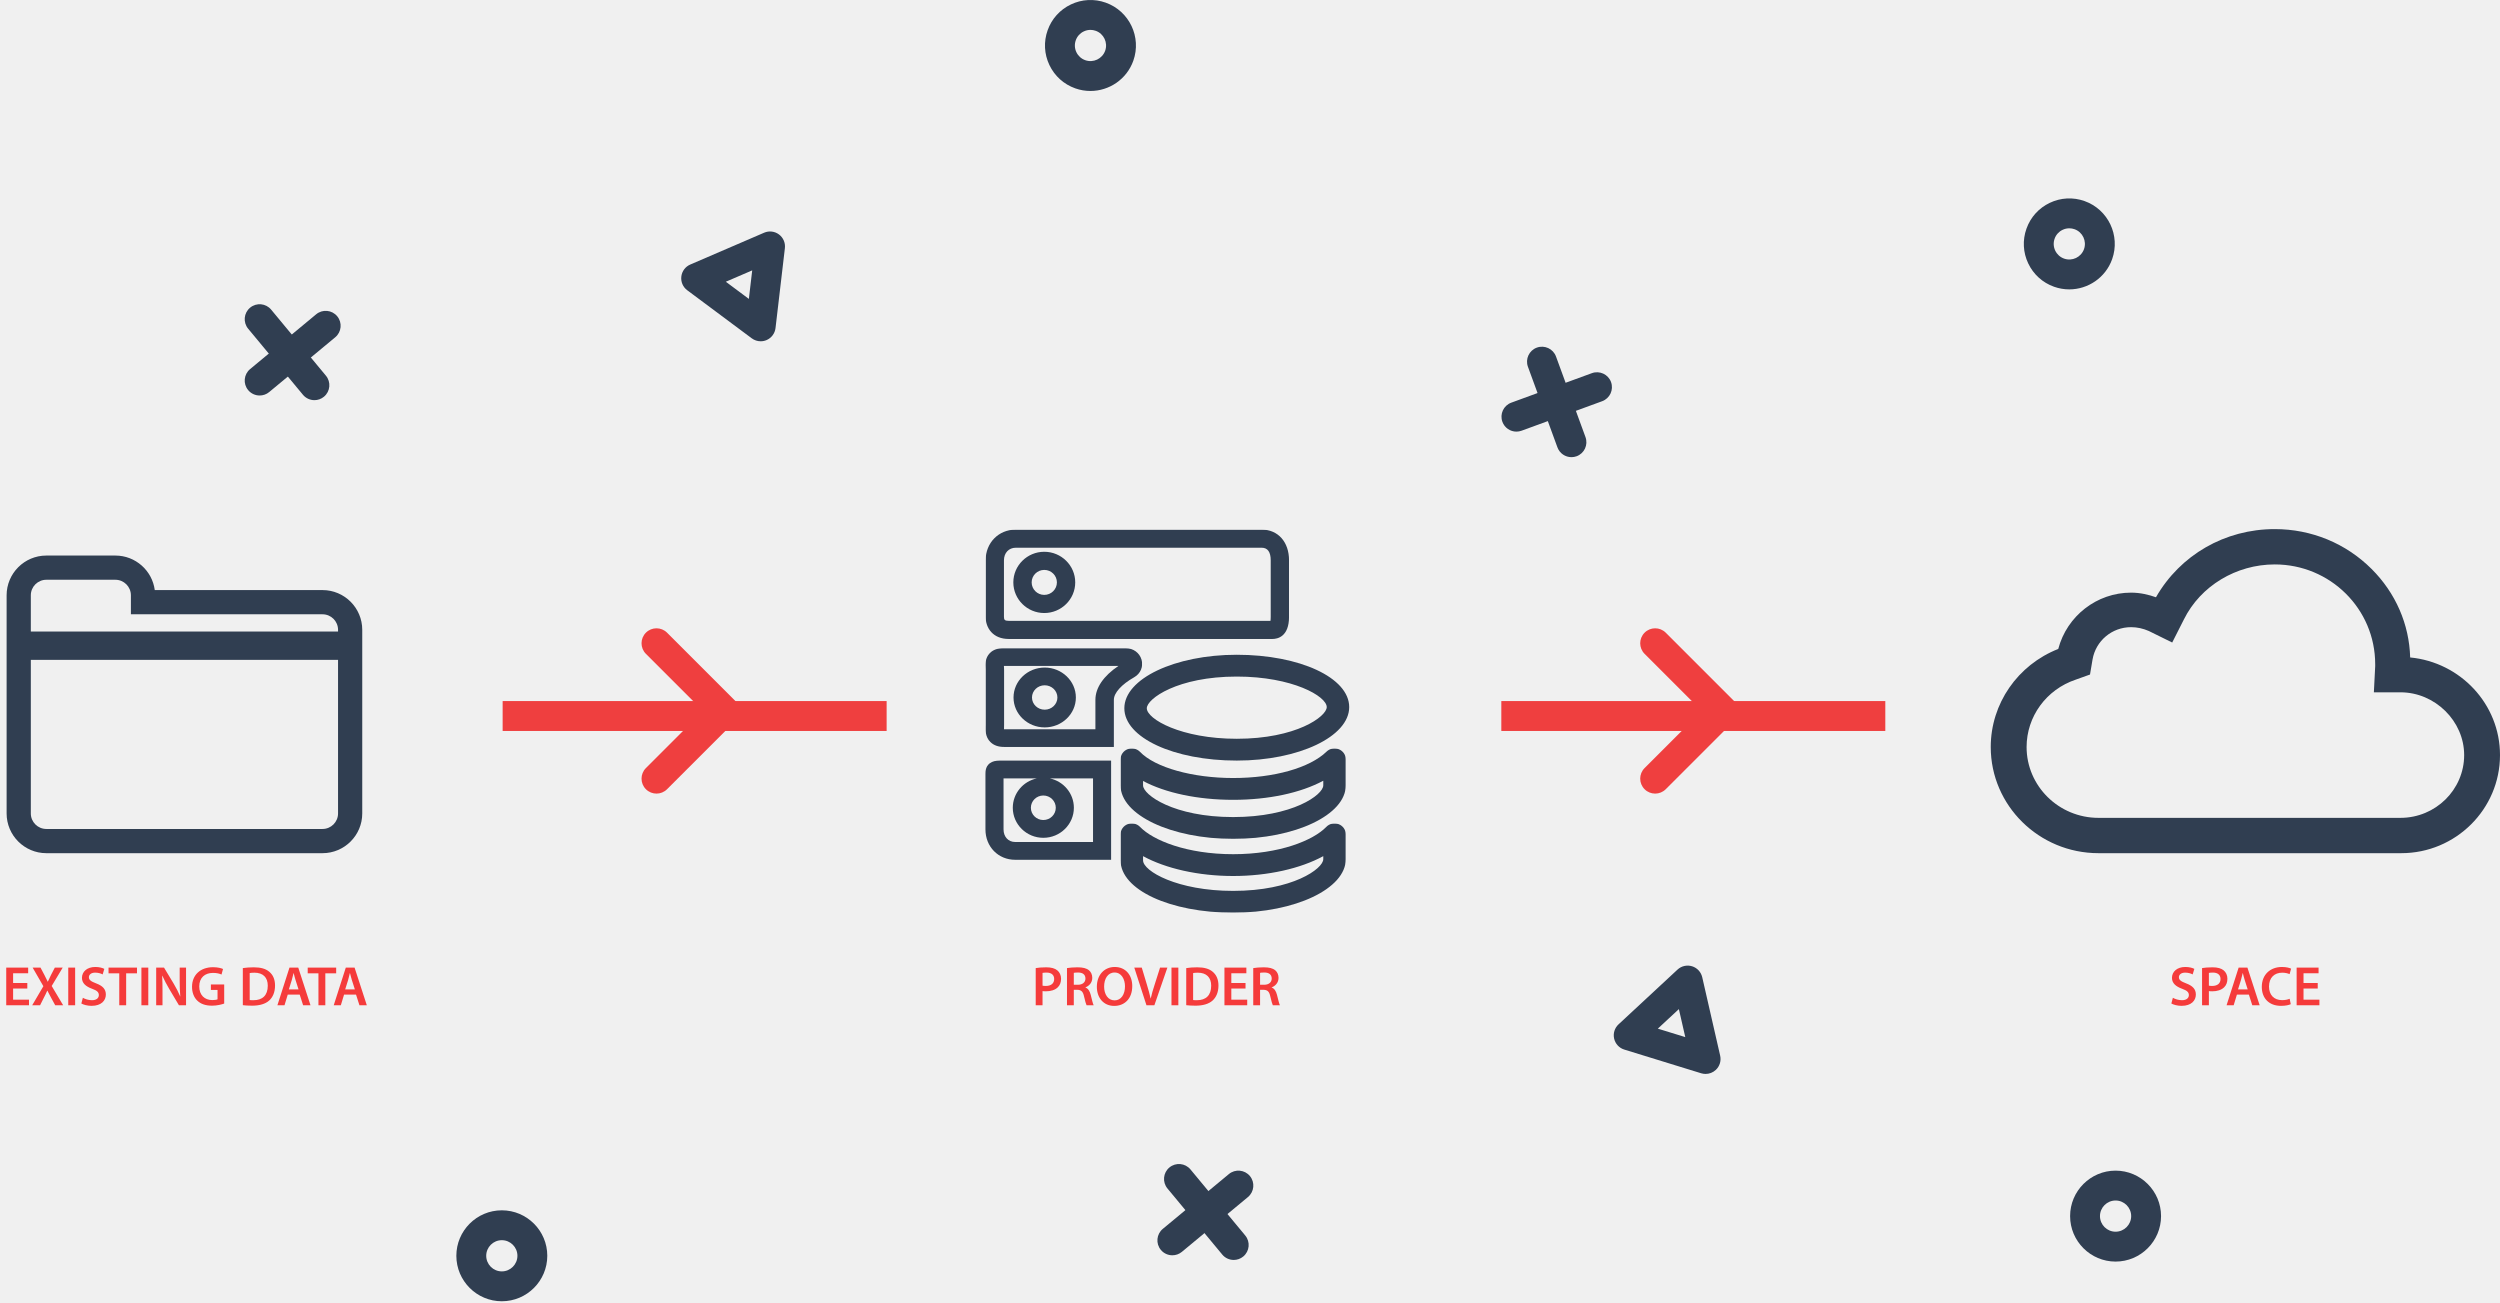
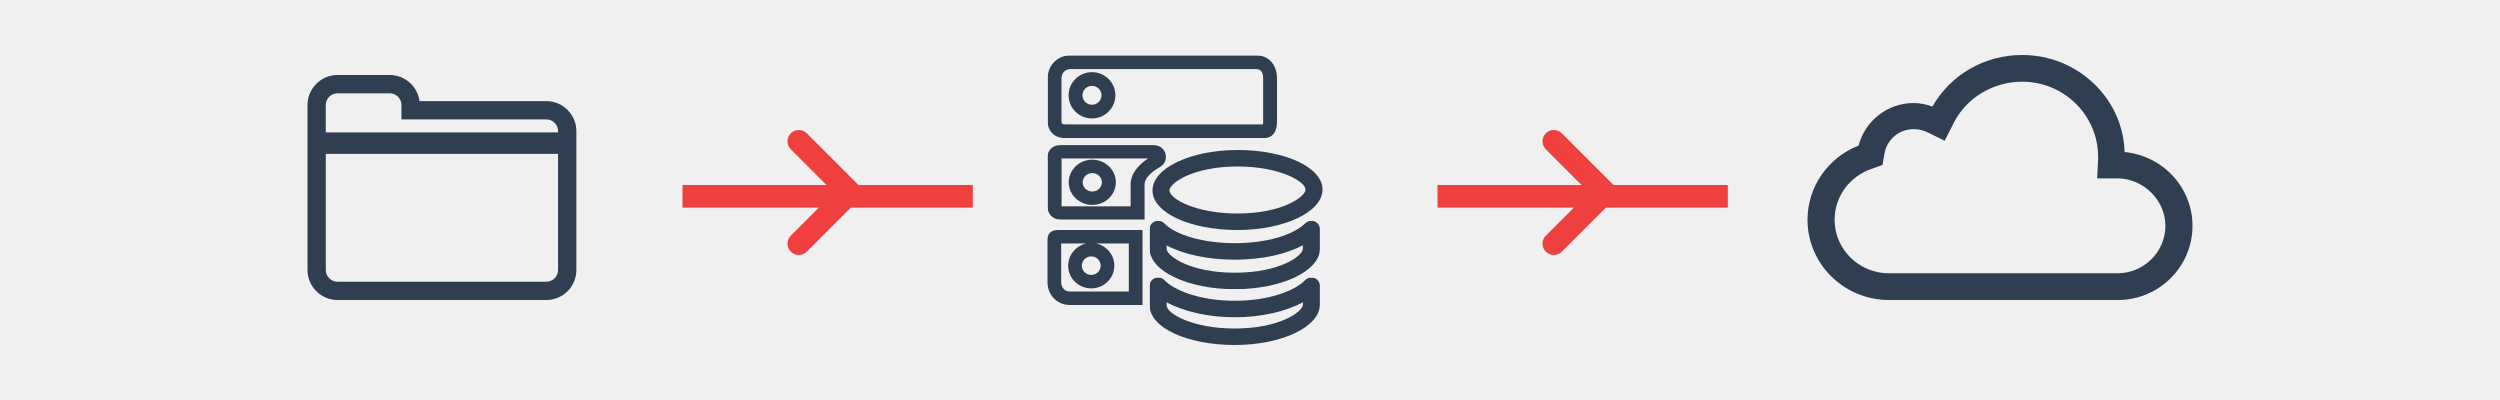
- <svg xmlns="http://www.w3.org/2000/svg" xmlns:xlink="http://www.w3.org/1999/xlink" width="378px" height="197px" viewBox="0 0 378 197" version="1.1">
-   <defs>
-     <polygon id="path-1" points="0 -0 73.452 -0 73.452 61.469 0 61.469" />
-     <polygon id="path-3" points="0.427 0.501 34.482 0.501 34.482 14 0.427 14" />
-     <polygon id="path-5" points="0.427 0.16 34.482 0.16 34.482 13.84 0.427 13.84" />
-     <polygon id="path-7" points="0.027 0.074 45.903 0.074 45.903 16.615 0.027 16.615" />
-     <polygon id="path-9" points="0 0.009 23.693 0.009 23.693 14.942 0 14.942" />
+ <svg xmlns="http://www.w3.org/2000/svg" xmlns:xlink="http://www.w3.org/1999/xlink" width="500" height="80" viewBox="0 0 500 80" version="1.1" id="svg2">
+   <defs id="defs8">
+     <polygon id="path-1" points="73.452,61.469 0,61.469 0,-0 73.452,-0 " />
+     <polygon id="path-3" points="34.482,14 0.427,14 0.427,0.501 34.482,0.501 " />
+     <polygon id="path-5" points="34.482,13.84 0.427,13.84 0.427,0.16 34.482,0.16 " />
+     <polygon id="path-7" points="45.903,16.615 0.027,16.615 0.027,0.074 45.903,0.074 " />
+     <polygon id="path-9" points="23.693,14.942 0,14.942 0,0.009 23.693,0.009 " />
  </defs>
-   <g id="deploy-your-own-provider-copy" stroke="none" stroke-width="1" fill="none" fill-rule="evenodd" transform="translate(-1451, -175)">
-     <g id="Group" transform="translate(1442, 175)">
-       <g id="Group-34" transform="translate(9, 146)" fill="#F53B3B">
-         <path d="M328.309,5.729 L328.537,4.867 C328.875,5.061 329.383,5.23 329.915,5.23 C330.584,5.23 330.956,4.917 330.956,4.452 C330.956,4.021 330.668,3.767 329.941,3.505 C329.002,3.167 328.402,2.668 328.402,1.848 C328.402,0.917 329.18,0.207 330.414,0.207 C331.032,0.207 331.488,0.342 331.784,0.494 L331.531,1.332 C331.328,1.222 330.93,1.061 330.397,1.061 C329.738,1.061 329.45,1.416 329.45,1.746 C329.45,2.186 329.78,2.389 330.541,2.685 C331.531,3.057 332.013,3.556 332.013,4.376 C332.013,5.29 331.319,6.085 329.848,6.085 C329.247,6.085 328.621,5.915 328.309,5.729 Z M332.952,6 L332.952,0.376 C333.324,0.308 333.84,0.258 334.541,0.258 C335.303,0.258 335.861,0.418 336.224,0.723 C336.563,1.002 336.783,1.45 336.783,1.983 C336.783,2.524 336.613,2.972 336.292,3.277 C335.878,3.691 335.226,3.886 334.491,3.886 C334.296,3.886 334.119,3.877 333.983,3.852 L333.983,6 L332.952,6 Z M333.983,1.103 L333.983,3.032 C334.11,3.065 334.279,3.074 334.491,3.074 C335.269,3.074 335.742,2.693 335.742,2.025 C335.742,1.391 335.303,1.053 334.584,1.053 C334.296,1.053 334.093,1.078 333.983,1.103 Z M340.03,4.385 L338.22,4.385 L337.73,6 L336.656,6 L338.482,0.3 L339.81,0.3 L341.662,6 L340.546,6 L340.03,4.385 Z M338.389,3.598 L339.852,3.598 L339.404,2.194 C339.294,1.848 339.201,1.459 339.117,1.129 L339.1,1.129 C339.015,1.459 338.931,1.856 338.829,2.194 L338.389,3.598 Z M346.195,5.011 L346.364,5.831 C346.119,5.958 345.578,6.085 344.893,6.085 C343.083,6.085 341.984,4.951 341.984,3.218 C341.984,1.34 343.286,0.207 345.028,0.207 C345.713,0.207 346.204,0.351 346.415,0.461 L346.187,1.289 C345.916,1.171 345.544,1.07 345.071,1.07 C343.912,1.07 343.075,1.797 343.075,3.167 C343.075,4.419 343.81,5.222 345.062,5.222 C345.485,5.222 345.925,5.137 346.195,5.011 Z M350.441,2.626 L350.441,3.471 L348.293,3.471 L348.293,5.146 L350.695,5.146 L350.695,6 L347.252,6 L347.252,0.3 L350.568,0.3 L350.568,1.154 L348.293,1.154 L348.293,2.626 L350.441,2.626 Z" id="SPACE" />
-         <path d="M156.6,6 L156.6,0.376 C156.973,0.308 157.488,0.258 158.19,0.258 C158.952,0.258 159.51,0.418 159.873,0.723 C160.212,1.002 160.432,1.45 160.432,1.983 C160.432,2.524 160.262,2.972 159.941,3.277 C159.527,3.691 158.875,3.886 158.14,3.886 C157.945,3.886 157.768,3.877 157.632,3.852 L157.632,6 L156.6,6 Z M157.632,1.103 L157.632,3.032 C157.759,3.065 157.928,3.074 158.14,3.074 C158.918,3.074 159.391,2.693 159.391,2.025 C159.391,1.391 158.952,1.053 158.233,1.053 C157.945,1.053 157.742,1.078 157.632,1.103 Z M161.328,6 L161.328,0.376 C161.717,0.308 162.301,0.258 162.901,0.258 C163.721,0.258 164.28,0.393 164.66,0.714 C164.973,0.976 165.151,1.374 165.151,1.856 C165.151,2.592 164.652,3.091 164.119,3.285 L164.119,3.311 C164.525,3.463 164.77,3.86 164.914,4.41 C165.091,5.12 165.244,5.78 165.362,6 L164.288,6 C164.203,5.831 164.068,5.366 163.907,4.655 C163.747,3.911 163.476,3.674 162.884,3.657 L162.36,3.657 L162.36,6 L161.328,6 Z M162.36,1.095 L162.36,2.896 L162.977,2.896 C163.679,2.896 164.119,2.524 164.119,1.958 C164.119,1.332 163.679,1.044 163.002,1.044 C162.673,1.044 162.461,1.07 162.36,1.095 Z M168.55,0.207 C170.216,0.207 171.197,1.467 171.197,3.091 C171.197,5.002 170.039,6.093 168.466,6.093 C166.859,6.093 165.844,4.867 165.844,3.192 C165.844,1.442 166.943,0.207 168.55,0.207 Z M168.525,1.044 C167.493,1.044 166.943,2 166.943,3.175 C166.943,4.334 167.527,5.256 168.525,5.256 C169.531,5.256 170.098,4.325 170.098,3.133 C170.098,2.059 169.565,1.044 168.525,1.044 Z M174.539,6 L173.346,6 L171.503,0.3 L172.636,0.3 L173.414,2.888 C173.634,3.607 173.82,4.275 173.972,4.968 L173.989,4.968 C174.141,4.292 174.344,3.598 174.573,2.905 L175.401,0.3 L176.509,0.3 L174.539,6 Z M177.127,0.3 L178.167,0.3 L178.167,6 L177.127,6 L177.127,0.3 Z M179.359,5.983 L179.359,0.376 C179.816,0.3 180.4,0.258 181.017,0.258 C182.083,0.258 182.818,0.478 183.343,0.917 C183.892,1.366 184.231,2.042 184.231,3.015 C184.231,4.029 183.884,4.791 183.343,5.281 C182.776,5.797 181.871,6.059 180.763,6.059 C180.154,6.059 179.698,6.025 179.359,5.983 Z M180.4,1.129 L180.4,5.205 C180.543,5.23 180.763,5.23 180.975,5.23 C182.328,5.239 183.131,4.495 183.131,3.048 C183.14,1.788 182.412,1.07 181.11,1.07 C180.78,1.07 180.543,1.095 180.4,1.129 Z M188.324,2.626 L188.324,3.471 L186.176,3.471 L186.176,5.146 L188.578,5.146 L188.578,6 L185.136,6 L185.136,0.3 L188.451,0.3 L188.451,1.154 L186.176,1.154 L186.176,2.626 L188.324,2.626 Z M189.491,6 L189.491,0.376 C189.88,0.308 190.464,0.258 191.064,0.258 C191.884,0.258 192.442,0.393 192.823,0.714 C193.136,0.976 193.314,1.374 193.314,1.856 C193.314,2.592 192.815,3.091 192.282,3.285 L192.282,3.311 C192.688,3.463 192.933,3.86 193.077,4.41 C193.254,5.12 193.407,5.78 193.525,6 L192.451,6 C192.366,5.831 192.231,5.366 192.07,4.655 C191.91,3.911 191.639,3.674 191.047,3.657 L190.523,3.657 L190.523,6 L189.491,6 Z M190.523,1.095 L190.523,2.896 L191.14,2.896 C191.842,2.896 192.282,2.524 192.282,1.958 C192.282,1.332 191.842,1.044 191.165,1.044 C190.836,1.044 190.624,1.07 190.523,1.095 Z" id="PROVIDER-Copy" />
-         <path d="M4.13,2.626 L4.13,3.471 L1.982,3.471 L1.982,5.146 L4.384,5.146 L4.384,6 L0.942,6 L0.942,0.3 L4.257,0.3 L4.257,1.154 L1.982,1.154 L1.982,2.626 L4.13,2.626 Z M9.551,6 L8.35,6 L7.733,4.867 C7.487,4.427 7.327,4.123 7.166,3.793 L7.141,3.793 C7.005,4.123 6.853,4.427 6.625,4.867 L6.058,6 L4.866,6 L6.557,3.116 L4.933,0.3 L6.126,0.3 L6.743,1.475 C6.929,1.831 7.064,2.11 7.217,2.431 L7.234,2.431 C7.386,2.076 7.504,1.822 7.682,1.475 L8.291,0.3 L9.483,0.3 L7.817,3.082 L9.551,6 Z M10.32,0.3 L11.361,0.3 L11.361,6 L10.32,6 L10.32,0.3 Z M12.299,5.729 L12.528,4.867 C12.866,5.061 13.373,5.23 13.906,5.23 C14.574,5.23 14.946,4.917 14.946,4.452 C14.946,4.021 14.659,3.767 13.932,3.505 C12.993,3.167 12.392,2.668 12.392,1.848 C12.392,0.917 13.17,0.207 14.405,0.207 C15.023,0.207 15.479,0.342 15.775,0.494 L15.522,1.332 C15.319,1.222 14.921,1.061 14.388,1.061 C13.729,1.061 13.441,1.416 13.441,1.746 C13.441,2.186 13.771,2.389 14.532,2.685 C15.522,3.057 16.004,3.556 16.004,4.376 C16.004,5.29 15.31,6.085 13.839,6.085 C13.238,6.085 12.612,5.915 12.299,5.729 Z M18.033,6 L18.033,1.171 L16.41,1.171 L16.41,0.3 L20.714,0.3 L20.714,1.171 L19.074,1.171 L19.074,6 L18.033,6 Z M21.382,0.3 L22.423,0.3 L22.423,6 L21.382,6 L21.382,0.3 Z M24.571,6 L23.615,6 L23.615,0.3 L24.799,0.3 L26.271,2.744 C26.651,3.378 26.981,4.038 27.243,4.655 L27.26,4.655 C27.192,3.894 27.167,3.158 27.167,2.287 L27.167,0.3 L28.131,0.3 L28.131,6 L27.057,6 L25.569,3.497 C25.205,2.871 24.824,2.169 24.545,1.526 L24.52,1.535 C24.562,2.27 24.571,3.023 24.571,3.962 L24.571,6 Z M33.899,2.854 L33.899,5.738 C33.535,5.873 32.825,6.059 32.064,6.059 C31.1,6.059 30.372,5.814 29.831,5.298 C29.324,4.816 29.028,4.063 29.036,3.201 C29.036,1.399 30.321,0.241 32.207,0.241 C32.909,0.241 33.459,0.384 33.721,0.511 L33.493,1.349 C33.18,1.213 32.799,1.103 32.199,1.103 C30.981,1.103 30.127,1.822 30.127,3.15 C30.127,4.444 30.922,5.213 32.106,5.213 C32.478,5.213 32.757,5.163 32.892,5.095 L32.892,3.674 L31.886,3.674 L31.886,2.854 L33.899,2.854 Z M36.715,5.983 L36.715,0.376 C37.172,0.3 37.755,0.258 38.373,0.258 C39.438,0.258 40.174,0.478 40.698,0.917 C41.248,1.366 41.586,2.042 41.586,3.015 C41.586,4.029 41.24,4.791 40.698,5.281 C40.132,5.797 39.227,6.059 38.119,6.059 C37.51,6.059 37.053,6.025 36.715,5.983 Z M37.755,1.129 L37.755,5.205 C37.899,5.23 38.119,5.23 38.33,5.23 C39.683,5.239 40.487,4.495 40.487,3.048 C40.495,1.788 39.768,1.07 38.466,1.07 C38.136,1.07 37.899,1.095 37.755,1.129 Z M45.316,4.385 L43.506,4.385 L43.016,6 L41.942,6 L43.768,0.3 L45.096,0.3 L46.948,6 L45.832,6 L45.316,4.385 Z M43.675,3.598 L45.138,3.598 L44.69,2.194 C44.58,1.848 44.487,1.459 44.403,1.129 L44.386,1.129 C44.301,1.459 44.216,1.856 44.115,2.194 L43.675,3.598 Z M48.149,6 L48.149,1.171 L46.525,1.171 L46.525,0.3 L50.83,0.3 L50.83,1.171 L49.189,1.171 L49.189,6 L48.149,6 Z M53.832,4.385 L52.022,4.385 L51.532,6 L50.458,6 L52.285,0.3 L53.612,0.3 L55.464,6 L54.348,6 L53.832,4.385 Z M52.192,3.598 L53.655,3.598 L53.206,2.194 C53.096,1.848 53.003,1.459 52.919,1.129 L52.902,1.129 C52.817,1.459 52.733,1.856 52.631,2.194 L52.192,3.598 Z" id="EXISTING-DATA" />
+   <g id="deploy-your-own-provider-copy" transform="translate(-1452,-232.9998)" style="fill:none;fill-rule:evenodd;stroke:none;stroke-width:1">
+     <g id="g4308" transform="translate(61.5,-11.00008)">
+       <polygon transform="translate(1442,175)" style="fill:#ef3f3f" points="236,106 236,110.523 294.059,110.523 294.059,106 " id="Fill-21" />
+       <polygon transform="translate(1442,175)" style="fill:#ef3f3f" points="85,106 85,110.523 143.059,110.523 143.059,106 " id="Fill-21-Copy" />
+       <path style="fill:#ef3f3f" id="Fill-22" d="m 1701.261,294.993 c -0.579,0 -1.157,-0.221 -1.599,-0.663 -0.883,-0.883 -0.883,-2.315 0,-3.198 l 8.636,-8.636 -8.636,-8.635 c -0.883,-0.884 -0.883,-2.315 0,-3.199 0.883,-0.883 2.315,-0.883 3.198,0 l 11.834,11.834 -11.834,11.834 c -0.442,0.442 -1.02,0.663 -1.599,0.663" />
+       <path style="fill:#ef3f3f" id="Fill-22-Copy" d="m 1550.261,294.993 c -0.579,0 -1.157,-0.221 -1.599,-0.663 -0.883,-0.883 -0.883,-2.315 0,-3.198 l 8.636,-8.636 -8.636,-8.635 c -0.883,-0.884 -0.883,-2.315 0,-3.199 0.883,-0.883 2.315,-0.883 3.198,0 l 11.834,11.834 -11.834,11.834 c -0.442,0.442 -1.02,0.663 -1.599,0.663" />
+       <g transform="translate(1442,255)" id="Page-1">
+         <mask fill="white" id="mask-2">
+           <use height="100%" width="100%" y="0" x="0" id="use28" xlink:href="#path-1" />
+         </mask>
+         <g id="Clip-2" />
+         <path style="fill:#303e51" mask="url(#mask-2)" id="Fill-1" d="m 13.66,15.484 46.451,0 0,-0.258 c 0,-1.293 -1.052,-2.346 -2.346,-2.346 l -28.975,0 0,-2.874 c 0,-1.294 -1.053,-2.346 -2.346,-2.346 l -10.44,0 c -1.294,0 -2.346,1.053 -2.346,2.346 l 0,5.477 z m 0,4.285 0,23.226 c 0,1.294 1.052,2.346 2.346,2.346 l 41.76,0 c 1.294,0 2.346,-1.052 2.346,-2.346 l 0,-23.226 -46.451,0 z M 57.766,49.001 l -41.76,0 C 12.695,49.001 10,46.306 10,42.995 L 10,10.007 C 10,6.695 12.695,4 16.006,4 L 26.446,4 c 3.045,0 5.569,2.279 5.955,5.22 l 25.366,0 c 3.311,0 6.006,2.695 6.006,6.006 l 0,27.768 c 0,3.312 -2.695,6.006 -6.006,6.006 z" />
      </g>
-       <g id="Group-32">
-         <polygon id="Fill-21" fill="#EF3F3F" points="236 110.523 294.059 110.523 294.059 106 236 106" />
-         <polygon id="Fill-21-Copy" fill="#EF3F3F" points="85 110.523 143.059 110.523 143.059 106 85 106" />
-         <path d="M259.261,119.993 C258.682,119.993 258.104,119.772 257.662,119.33 C256.779,118.447 256.779,117.015 257.662,116.132 L266.298,107.496 L257.662,98.861 C256.779,97.977 256.779,96.547 257.662,95.662 C258.545,94.779 259.977,94.779 260.86,95.662 L272.694,107.496 L260.86,119.33 C260.418,119.772 259.84,119.993 259.261,119.993" id="Fill-22" fill="#EF3F3F" />
-         <path d="M108.261,119.993 C107.682,119.993 107.104,119.772 106.662,119.33 C105.779,118.447 105.779,117.015 106.662,116.132 L115.298,107.496 L106.662,98.861 C105.779,97.977 105.779,96.547 106.662,95.662 C107.545,94.779 108.977,94.779 109.86,95.662 L121.694,107.496 L109.86,119.33 C109.418,119.772 108.84,119.993 108.261,119.993" id="Fill-22-Copy" fill="#EF3F3F" />
-         <g id="Page-1" transform="translate(0, 80)">
-           <mask id="mask-2" fill="white">
-             <use xlink:href="#path-1" />
-           </mask>
-           <g id="Clip-2" />
-           <path d="M13.66,15.484 L60.112,15.484 L60.112,15.226 C60.112,13.933 59.06,12.881 57.766,12.881 L28.792,12.881 L28.792,10.007 C28.792,8.713 27.739,7.66 26.446,7.66 L16.006,7.66 C14.712,7.66 13.66,8.713 13.66,10.007 L13.66,15.484 Z M13.66,19.769 L13.66,42.995 C13.66,44.288 14.712,45.34 16.006,45.34 L57.766,45.34 C59.06,45.34 60.112,44.288 60.112,42.995 L60.112,19.769 L13.66,19.769 Z M57.766,49.001 L16.006,49.001 C12.695,49.001 10,46.306 10,42.995 L10,10.007 C10,6.695 12.695,4 16.006,4 L26.446,4 C29.491,4 32.015,6.279 32.401,9.22 L57.766,9.22 C61.077,9.22 63.772,11.915 63.772,15.226 L63.772,42.995 C63.772,46.306 61.077,49.001 57.766,49.001 Z" id="Fill-1" fill="#303E51" mask="url(#mask-2)" />
-         </g>
-         <path d="M178.23,8.425 L178.241,8.425 L178.23,8.425 Z M173.877,4.519 C173.533,4.519 173.188,4.596 172.867,4.75 C172.298,5.019 171.868,5.495 171.658,6.089 C171.446,6.683 171.479,7.323 171.749,7.891 C172.02,8.46 172.496,8.89 173.089,9.101 C174.315,9.536 175.665,8.893 176.102,7.67 C176.537,6.444 175.895,5.093 174.67,4.657 C174.411,4.565 174.144,4.519 173.877,4.519 Z M173.872,13.755 C173.11,13.755 172.335,13.628 171.576,13.358 C169.846,12.743 168.458,11.491 167.669,9.832 C166.881,8.173 166.785,6.307 167.402,4.576 C168.016,2.846 169.267,1.458 170.927,0.67 C172.586,-0.12 174.452,-0.213 176.182,0.4 C179.754,1.671 181.627,5.61 180.358,9.182 L180.358,9.183 C179.357,11.996 176.7,13.755 173.872,13.755 Z" id="Fill-23" fill="#303E51" />
-         <path d="M326.23,38.425 L326.241,38.425 L326.23,38.425 Z M321.877,34.519 C321.533,34.519 321.188,34.596 320.867,34.75 C320.298,35.019 319.868,35.495 319.658,36.089 C319.446,36.683 319.479,37.323 319.749,37.891 C320.02,38.46 320.496,38.89 321.089,39.101 C322.315,39.536 323.665,38.893 324.102,37.67 C324.537,36.444 323.895,35.093 322.67,34.657 C322.411,34.565 322.144,34.519 321.877,34.519 Z M321.872,43.755 C321.11,43.755 320.335,43.628 319.576,43.358 C317.846,42.743 316.458,41.491 315.669,39.832 C314.881,38.173 314.785,36.307 315.402,34.576 C316.016,32.846 317.267,31.458 318.927,30.67 C320.586,29.88 322.452,29.787 324.182,30.4 C327.754,31.671 329.627,35.61 328.358,39.182 L328.358,39.183 C327.357,41.996 324.7,43.755 321.872,43.755 Z" id="Fill-23-Copy" fill="#303E51" />
-         <path d="M328.875,181.516 C327.575,181.516 326.516,182.575 326.516,183.875 C326.516,185.176 327.575,186.234 328.875,186.234 C330.175,186.234 331.234,185.176 331.234,183.875 C331.234,182.575 330.175,181.516 328.875,181.516 M328.875,190.751 C325.084,190.751 322,187.666 322,183.875 C322,180.084 325.084,177 328.875,177 C332.667,177 335.75,180.084 335.75,183.875 C335.75,187.666 332.667,190.751 328.875,190.751" id="Fill-24" fill="#303E51" />
-         <path d="M84.875,187.516 C83.575,187.516 82.516,188.575 82.516,189.875 C82.516,191.176 83.575,192.234 84.875,192.234 C86.175,192.234 87.234,191.176 87.234,189.875 C87.234,188.575 86.175,187.516 84.875,187.516 M84.875,196.751 C81.084,196.751 78,193.666 78,189.875 C78,186.084 81.084,183 84.875,183 C88.667,183 91.75,186.084 91.75,189.875 C91.75,193.666 88.667,196.751 84.875,196.751" id="Fill-24-Copy" fill="#303E51" />
-         <path d="M259.663,155.531 L263.814,156.81 L262.845,152.576 L259.663,155.531 Z M266.887,162.379 C266.664,162.379 266.441,162.346 266.222,162.28 L254.595,158.697 C253.822,158.46 253.237,157.828 253.057,157.042 C252.877,156.255 253.131,155.432 253.722,154.883 L262.639,146.603 C263.23,146.054 264.07,145.863 264.84,146.1 C265.613,146.338 266.197,146.97 266.377,147.756 L269.089,159.617 C269.269,160.405 269.015,161.227 268.424,161.775 C268,162.169 267.449,162.379 266.887,162.379 Z" id="Fill-25" fill="#303E51" />
-         <path d="M118.745,42.599 L122.227,45.195 L122.733,40.881 L118.745,42.599 Z M124.014,51.602 C123.536,51.602 123.061,51.449 122.665,51.154 L112.909,43.885 C112.262,43.403 111.921,42.613 112.016,41.811 C112.11,41.01 112.624,40.317 113.365,40 L124.539,35.185 C125.276,34.865 126.134,34.965 126.781,35.448 C127.429,35.93 127.77,36.72 127.675,37.522 L126.258,49.607 C126.164,50.408 125.648,51.099 124.908,51.419 C124.62,51.542 124.317,51.602 124.014,51.602 Z" id="Fill-26" fill="#303E51" />
-         <path d="M246.604,69.124 C245.684,69.124 244.819,68.556 244.483,67.64 L240.024,55.457 C239.596,54.286 240.197,52.988 241.369,52.56 C242.539,52.135 243.836,52.733 244.267,53.905 L248.726,66.088 C249.154,67.261 248.553,68.558 247.381,68.986 C247.124,69.08 246.863,69.124 246.604,69.124" id="Fill-27" fill="#303E51" />
-         <path d="M238.284,65.262 C237.363,65.262 236.498,64.695 236.162,63.779 C235.734,62.607 236.335,61.31 237.507,60.882 L249.691,56.422 C250.86,55.998 252.159,56.595 252.588,57.766 C253.016,58.938 252.415,60.236 251.243,60.665 L239.06,65.124 C238.804,65.217 238.543,65.262 238.284,65.262" id="Fill-28" fill="#303E51" />
-         <path d="M193.803,189.687 L185.521,179.701 C184.724,178.741 184.857,177.317 185.816,176.521 C186.777,175.723 188.201,175.857 188.997,176.816 L197.278,186.804 C198.076,187.764 197.942,189.187 196.982,189.983 C196.56,190.334 196.049,190.504 195.542,190.504 C194.893,190.504 194.248,190.225 193.803,189.687 Z" id="Fill-29" fill="#303E51" />
-         <path d="M54.803,59.687 L46.521,49.701 C45.724,48.741 45.857,47.317 46.816,46.521 C47.777,45.723 49.201,45.857 49.997,46.816 L58.278,56.804 C59.076,57.764 58.942,59.187 57.982,59.983 C57.56,60.334 57.049,60.504 56.542,60.504 C55.893,60.504 55.248,60.225 54.803,59.687 Z" id="Fill-29-Copy" fill="#303E51" />
-         <path d="M186.26,189.8 C185.611,189.8 184.966,189.522 184.521,188.984 C183.723,188.024 183.857,186.6 184.817,185.804 L194.804,177.521 C195.764,176.723 197.189,176.858 197.984,177.816 C198.781,178.777 198.647,180.201 197.687,180.997 L187.7,189.28 C187.279,189.631 186.767,189.8 186.26,189.8" id="Fill-30" fill="#303E51" />
-         <path d="M48.26,59.8 C47.611,59.8 46.966,59.522 46.521,58.984 C45.723,58.024 45.857,56.6 46.817,55.804 L56.804,47.521 C57.764,46.723 59.189,46.858 59.984,47.816 C60.781,48.777 60.647,50.201 59.687,50.997 L49.7,59.28 C49.279,59.631 48.767,59.8 48.26,59.8" id="Fill-30-Copy" fill="#303E51" />
+       <g id="g44" transform="translate(1752,255)" style="fill:#303e51">
+         <path d="m 21.222,14.827 c -2.883,0 -5.333,2.049 -5.827,4.874 l -0.386,2.288 -2.167,0.777 c -4.449,1.498 -7.421,5.589 -7.421,10.187 0,5.903 4.874,10.706 10.865,10.706 l 45.664,0 c 5.31,0 9.631,-4.257 9.631,-9.491 0,-5.145 -4.41,-9.491 -9.631,-9.491 l -4.021,0 0.201,-3.958 -8.43e-4,-0.293 c 0,-8.374 -6.813,-15.085 -15.187,-15.085 -5.837,0 -11.227,3.259 -13.73,8.305 l -1.775,3.502 -3.543,-1.745 C 23.04,15.029 22.122,14.827 21.222,14.827 M 62.072,49 16.286,49 C 7.306,49 0,41.801 0,32.952 0,26.394 4.069,20.534 10.207,18.121 c 1.315,-4.98 5.82,-8.514 11.016,-8.514 1.418,0 2.708,0.327 3.759,0.7 C 28.641,3.915 35.402,0 42.942,0 48.485,0 53.685,2.14 57.584,6.027 61.223,9.656 63.277,14.381 63.418,19.407 71.031,20.138 77,26.479 77,34.168 77,42.346 70.303,49 62.072,49" id="path46" />
      </g>
-       <g id="Page-1" transform="translate(310, 80)" fill="#303E51">
-         <path d="M21.222,14.827 C18.339,14.827 15.889,16.876 15.395,19.701 L15.009,21.989 L12.841,22.765 C8.392,24.264 5.421,28.354 5.421,32.952 C5.421,38.856 10.295,43.659 16.286,43.659 L61.95,43.659 C67.26,43.659 71.581,39.401 71.581,34.168 C71.581,29.023 67.171,24.677 61.95,24.677 L57.928,24.677 L58.13,20.719 L58.129,20.426 C58.129,12.053 51.316,5.341 42.942,5.341 C37.106,5.341 31.715,8.601 29.212,13.646 L27.437,17.149 L23.894,15.403 C23.04,15.029 22.122,14.827 21.222,14.827 M62.072,49 L16.286,49 C7.306,49 0,41.801 0,32.952 C0,26.394 4.069,20.534 10.207,18.121 C11.521,13.141 16.026,9.607 21.222,9.607 C22.64,9.607 23.93,9.934 24.981,10.307 C28.641,3.915 35.402,0 42.942,0 C48.485,0 53.685,2.14 57.584,6.027 C61.223,9.656 63.277,14.381 63.418,19.407 C71.031,20.138 77,26.479 77,34.168 C77,42.346 70.303,49 62.072,49" id="Fill-1" />
-       </g>
-       <g id="Page-1" transform="translate(158, 80)">
-         <path d="M38,22.297 C29.026,22.297 24.397,25.656 24.397,27.089 C24.397,28.716 29.562,31.703 38,31.703 C46.975,31.703 51.603,28.344 51.603,26.91 C51.603,25.284 46.438,22.297 38,22.297 M38,35 C28.467,35 21,31.526 21,27.089 C21,22.628 28.626,19 38,19 C47.533,19 55,22.474 55,26.91 C55,31.371 47.374,35 38,35" id="Fill-1" fill="#303E51" />
-         <g id="Group-5" transform="translate(20, 44)">
+       <g id="g48" transform="translate(1600,255)">
+         <path d="m 38,22.297 c -8.975,0 -13.603,3.359 -13.603,4.792 0,1.626 5.165,4.614 13.603,4.614 8.975,0 13.602,-3.359 13.602,-4.793 0,-1.626 -5.165,-4.613 -13.602,-4.613 m 0,12.703 C 28.467,35 21,31.526 21,27.089 21,22.628 28.626,19 38,19 47.533,19 55,22.474 55,26.91 55,31.371 47.374,35 38,35" id="path50" style="fill:#303e51" />
+         <g id="Group-5" transform="translate(20,44)">
          <mask id="mask-4" fill="white">
-             <use xlink:href="#path-3" />
+             <use xlink:href="#path-3" id="use54" x="0" y="0" width="100%" height="100%" />
          </mask>
          <g id="Clip-4" />
-           <path d="M3.83,5.449 L3.83,6.087 C3.83,7.713 9.003,10.702 17.454,10.702 C26.443,10.702 31.079,7.342 31.079,5.908 L31.079,5.449 C27.645,7.325 22.698,8.452 17.454,8.452 C12.211,8.452 7.264,7.325 3.83,5.449 M17.454,14 C7.907,14 0.427,10.525 0.427,6.087 L0.427,2.15 C0.427,1.473 0.855,0.864 1.504,0.615 C2.155,0.367 2.896,0.53 3.373,1.025 C5.352,3.08 10.473,5.154 17.454,5.154 C24.436,5.154 29.557,3.08 31.537,1.025 C32.013,0.53 32.753,0.367 33.404,0.615 C34.055,0.864 34.482,1.473 34.482,2.15 L34.482,5.908 C34.482,10.371 26.843,14 17.454,14" id="Fill-3" fill="#303E51" mask="url(#mask-4)" />
+           <path d="m 3.83,5.449 0,0.638 c 0,1.626 5.173,4.615 13.624,4.615 8.989,0 13.624,-3.36 13.624,-4.793 l 0,-0.459 c -3.434,1.875 -8.381,3.003 -13.624,3.003 -5.243,0 -10.19,-1.128 -13.624,-3.003 M 17.454,14 c -9.548,0 -17.027,-3.475 -17.027,-7.913 l 0,-3.937 C 0.427,1.473 0.855,0.864 1.504,0.615 2.155,0.367 2.896,0.53 3.373,1.025 5.352,3.08 10.473,5.154 17.454,5.154 c 6.981,0 12.103,-2.074 14.082,-4.129 0.476,-0.494 1.217,-0.657 1.867,-0.409 0.651,0.249 1.078,0.857 1.078,1.535 l 0,3.758 c 0,4.462 -7.638,8.091 -17.027,8.091" id="Fill-3" mask="url(#mask-4)" style="fill:#303e51" />
        </g>
-         <g id="Group-8" transform="translate(20, 33)">
+         <g id="Group-8" transform="translate(20,33)">
          <mask id="mask-6" fill="white">
-             <use xlink:href="#path-5" />
+             <use xlink:href="#path-5" id="use60" x="0" y="0" width="100%" height="100%" />
          </mask>
          <g id="Clip-7" />
-           <path d="M3.83,5.084 L3.83,5.748 C3.83,7.181 8.466,10.541 17.454,10.541 C26.443,10.541 31.079,7.181 31.079,5.748 L31.079,5.048 C27.653,6.887 22.827,7.934 17.454,7.934 C12.082,7.934 7.205,6.883 3.83,5.084 M17.454,13.84 C8.066,13.84 0.427,10.21 0.427,5.748 L0.427,1.81 C0.427,1.132 0.855,0.524 1.504,0.275 C2.152,0.027 2.896,0.19 3.373,0.684 C5.648,3.048 11.307,4.636 17.454,4.636 C23.626,4.636 29.036,3.106 31.577,0.644 C32.064,0.171 32.797,0.03 33.432,0.286 C34.068,0.541 34.482,1.143 34.482,1.81 L34.482,5.748 C34.482,10.21 26.843,13.84 17.454,13.84" id="Fill-6" fill="#303E51" mask="url(#mask-6)" />
+           <path d="m 3.83,5.084 0,0.663 c 0,1.434 4.636,4.794 13.624,4.794 8.989,0 13.624,-3.36 13.624,-4.794 l 0,-0.699 C 27.653,6.887 22.827,7.934 17.454,7.934 c -5.373,0 -10.25,-1.051 -13.624,-2.85 M 17.454,13.84 c -9.389,0 -17.027,-3.629 -17.027,-8.092 l 0,-3.937 C 0.427,1.132 0.855,0.524 1.504,0.275 2.152,0.027 2.896,0.19 3.373,0.684 5.648,3.048 11.307,4.636 17.454,4.636 c 6.171,0 11.582,-1.53 14.123,-3.992 0.487,-0.473 1.22,-0.614 1.854,-0.358 0.636,0.255 1.05,0.857 1.05,1.524 l 0,3.937 c 0,4.463 -7.638,8.092 -17.027,8.092" id="Fill-6" mask="url(#mask-6)" style="fill:#303e51" />
        </g>
-         <path d="M8.75,40.28 C7.713,40.28 6.869,41.113 6.869,42.135 C6.869,43.157 7.713,43.987 8.75,43.987 C9.789,43.987 10.635,43.157 10.635,42.135 C10.635,41.113 9.789,40.28 8.75,40.28 Z M2.735,37.692 L2.735,45.408 C2.735,46.528 3.459,47.31 4.496,47.31 L16.265,47.31 L16.265,37.692 L9.728,37.692 C11.808,38.135 13.37,39.959 13.37,42.135 C13.37,44.64 11.297,46.677 8.75,46.677 C6.205,46.677 4.134,44.64 4.134,42.135 C4.134,39.959 5.695,38.135 7.773,37.692 L2.858,37.692 C2.817,37.693 2.776,37.693 2.735,37.692 Z M19,50 L4.496,50 C1.933,50 0,48.026 0,45.408 L0,37.033 C0,36.625 0,35.667 0.977,35.216 C1.438,35.002 1.92,34.993 2.828,35.002 L19,35.002 L19,50 Z" id="Fill-9" fill="#303E51" />
+         <path d="m 8.75,40.28 c -1.037,0 -1.881,0.832 -1.881,1.855 0,1.021 0.844,1.851 1.881,1.851 1.04,0 1.886,-0.83 1.886,-1.851 0,-1.023 -0.846,-1.855 -1.886,-1.855 z m -6.015,-2.588 0,7.716 c 0,1.12 0.724,1.902 1.761,1.902 l 11.769,0 0,-9.617 -6.538,0 c 2.08,0.443 3.643,2.267 3.643,4.443 0,2.504 -2.073,4.541 -4.621,4.541 -2.545,0 -4.616,-2.037 -4.616,-4.541 0,-2.176 1.561,-4 3.639,-4.443 l -4.914,0 c -0.041,5.38e-4 -0.083,5.38e-4 -0.124,0 z M 19,50 4.496,50 C 1.933,50 0,48.026 0,45.408 L 0,37.033 C 0,36.625 0,35.667 0.977,35.216 1.438,35.002 1.92,34.993 2.828,35.002 L 19,35.002 19,50 Z" id="Fill-9" style="fill:#303e51" />
        <g id="Group-13">
          <mask id="mask-8" fill="white">
-             <use xlink:href="#path-7" />
+             <use xlink:href="#path-7" id="use67" x="0" y="0" width="100%" height="100%" />
          </mask>
          <g id="Clip-12" />
-           <path d="M8.893,6.17 C7.842,6.17 6.987,7.016 6.987,8.056 C6.987,9.1 7.842,9.948 8.893,9.948 C9.946,9.948 10.804,9.1 10.804,8.056 C10.804,7.016 9.946,6.17 8.893,6.17 Z M8.893,12.69 C6.314,12.69 4.216,10.612 4.216,8.056 C4.216,5.504 6.314,3.428 8.893,3.428 C11.474,3.428 13.575,5.504 13.575,8.056 C13.575,10.612 11.474,12.69 8.893,12.69 Z M4.582,2.816 C3.532,2.816 2.798,3.599 2.798,4.721 L2.798,13.258 C2.798,13.712 2.909,13.873 3.533,13.873 L43.093,13.873 C43.113,13.748 43.132,13.555 43.132,13.258 L43.132,4.721 C43.132,3.457 42.67,2.816 41.762,2.816 L4.582,2.816 Z M43.383,16.615 L3.533,16.615 C1.111,16.615 0.027,14.929 0.027,13.258 L0.027,4.721 C0.027,2.072 1.985,0.074 4.582,0.074 L41.762,0.074 C44.238,0.074 45.903,1.941 45.903,4.721 L45.903,13.258 C45.903,16.287 44.141,16.615 43.383,16.615 Z" id="Fill-11" fill="#303E51" mask="url(#mask-8)" />
+           <path d="m 8.893,6.17 c -1.051,0 -1.906,0.846 -1.906,1.886 0,1.044 0.855,1.892 1.906,1.892 1.054,0 1.911,-0.848 1.911,-1.892 0,-1.04 -0.857,-1.886 -1.911,-1.886 z m 0,6.52 c -2.579,0 -4.677,-2.078 -4.677,-4.634 0,-2.552 2.098,-4.628 4.677,-4.628 2.582,0 4.682,2.076 4.682,4.628 0,2.555 -2.1,4.634 -4.682,4.634 z M 4.582,2.816 c -1.051,0 -1.785,0.784 -1.785,1.905 l 0,8.537 c 0,0.454 0.111,0.615 0.735,0.615 l 39.56,0 c 0.021,-0.125 0.039,-0.318 0.039,-0.615 l 0,-8.537 c 0,-1.264 -0.461,-1.905 -1.369,-1.905 l -37.18,0 z m 38.8,13.799 -39.85,0 c -2.422,0 -3.506,-1.686 -3.506,-3.357 l 0,-8.537 c 0,-2.649 1.959,-4.647 4.556,-4.647 l 37.18,0 c 2.476,0 4.141,1.867 4.141,4.647 l 0,8.537 c 0,3.03 -1.762,3.357 -2.52,3.357 z" id="Fill-11" mask="url(#mask-8)" style="fill:#303e51" />
        </g>
-         <g id="Group-16" transform="translate(0, 18)">
+         <g id="Group-16" transform="translate(0,18)">
          <mask id="mask-10" fill="white">
-             <use xlink:href="#path-9" />
+             <use xlink:href="#path-9" id="use73" x="0" y="0" width="100%" height="100%" />
          </mask>
          <g id="Clip-15" />
-           <path d="M8.956,5.615 C7.897,5.615 7.036,6.444 7.036,7.462 C7.036,8.478 7.897,9.305 8.956,9.305 C10.017,9.305 10.88,8.478 10.88,7.462 C10.88,6.444 10.017,5.615 8.956,5.615 Z M8.956,11.983 C6.359,11.983 4.245,9.955 4.245,7.462 C4.245,4.967 6.359,2.936 8.956,2.936 C11.555,2.936 13.671,4.967 13.671,7.462 C13.671,9.955 11.555,11.983 8.956,11.983 Z M2.806,12.264 L2.828,12.264 L16.625,12.264 L16.625,7.811 C16.625,5.997 17.853,4.204 20.109,2.688 L2.793,2.688 C2.795,2.766 2.8,2.845 2.803,2.906 C2.811,3.044 2.818,3.174 2.818,3.29 L2.818,11.629 C2.818,11.718 2.814,11.814 2.811,11.916 C2.807,12.013 2.803,12.15 2.806,12.264 Z M19.416,14.942 L2.828,14.942 C1.946,14.942 1.244,14.689 0.74,14.189 C-0.034,13.421 0.002,12.384 0.022,11.826 C0.024,11.756 0.027,11.69 0.027,11.629 L0.027,3.29 C0.027,3.219 0.021,3.139 0.016,3.055 C-0.017,2.472 -0.073,1.497 0.669,0.744 C1.15,0.257 1.825,0.009 2.675,0.009 L21.226,0.009 C22.35,0.009 23.305,0.709 23.603,1.75 C23.899,2.788 23.452,3.853 22.488,4.401 C20.564,5.496 19.416,6.77 19.416,7.811 L19.416,14.942 Z" id="Fill-14" fill="#303E51" mask="url(#mask-10)" />
+           <path d="m 8.956,5.615 c -1.058,0 -1.919,0.829 -1.919,1.847 0,1.016 0.861,1.843 1.919,1.843 1.061,0 1.924,-0.827 1.924,-1.843 0,-1.018 -0.863,-1.847 -1.924,-1.847 z m 0,6.369 c -2.597,0 -4.71,-2.028 -4.71,-4.521 0,-2.495 2.113,-4.526 4.71,-4.526 2.6,0 4.715,2.03 4.715,4.526 0,2.493 -2.115,4.521 -4.715,4.521 z m -6.15,0.28 0.022,0 13.797,0 0,-4.453 c 0,-1.813 1.228,-3.607 3.484,-5.123 l -17.317,0 c 0.002,0.078 0.007,0.157 0.011,0.219 0.008,0.138 0.015,0.267 0.015,0.384 l 0,8.338 c 0,0.089 -0.003,0.185 -0.007,0.288 -0.004,0.097 -0.008,0.234 -0.005,0.347 z m 16.61,2.679 -16.587,0 c -0.882,0 -1.585,-0.253 -2.088,-0.753 -0.774,-0.769 -0.738,-1.806 -0.718,-2.363 0.002,-0.07 0.005,-0.137 0.005,-0.198 l 0,-8.338 C 0.027,3.219 0.021,3.139 0.016,3.055 -0.017,2.472 -0.073,1.497 0.669,0.744 1.15,0.257 1.825,0.009 2.675,0.009 l 18.551,0 c 1.124,0 2.079,0.7 2.377,1.741 0.296,1.038 -0.151,2.103 -1.115,2.651 -1.924,1.095 -3.073,2.369 -3.073,3.409 l 0,7.131 z" id="Fill-14" mask="url(#mask-10)" style="fill:#303e51" />
        </g>
      </g>
    </g>
  </g>
</svg>
